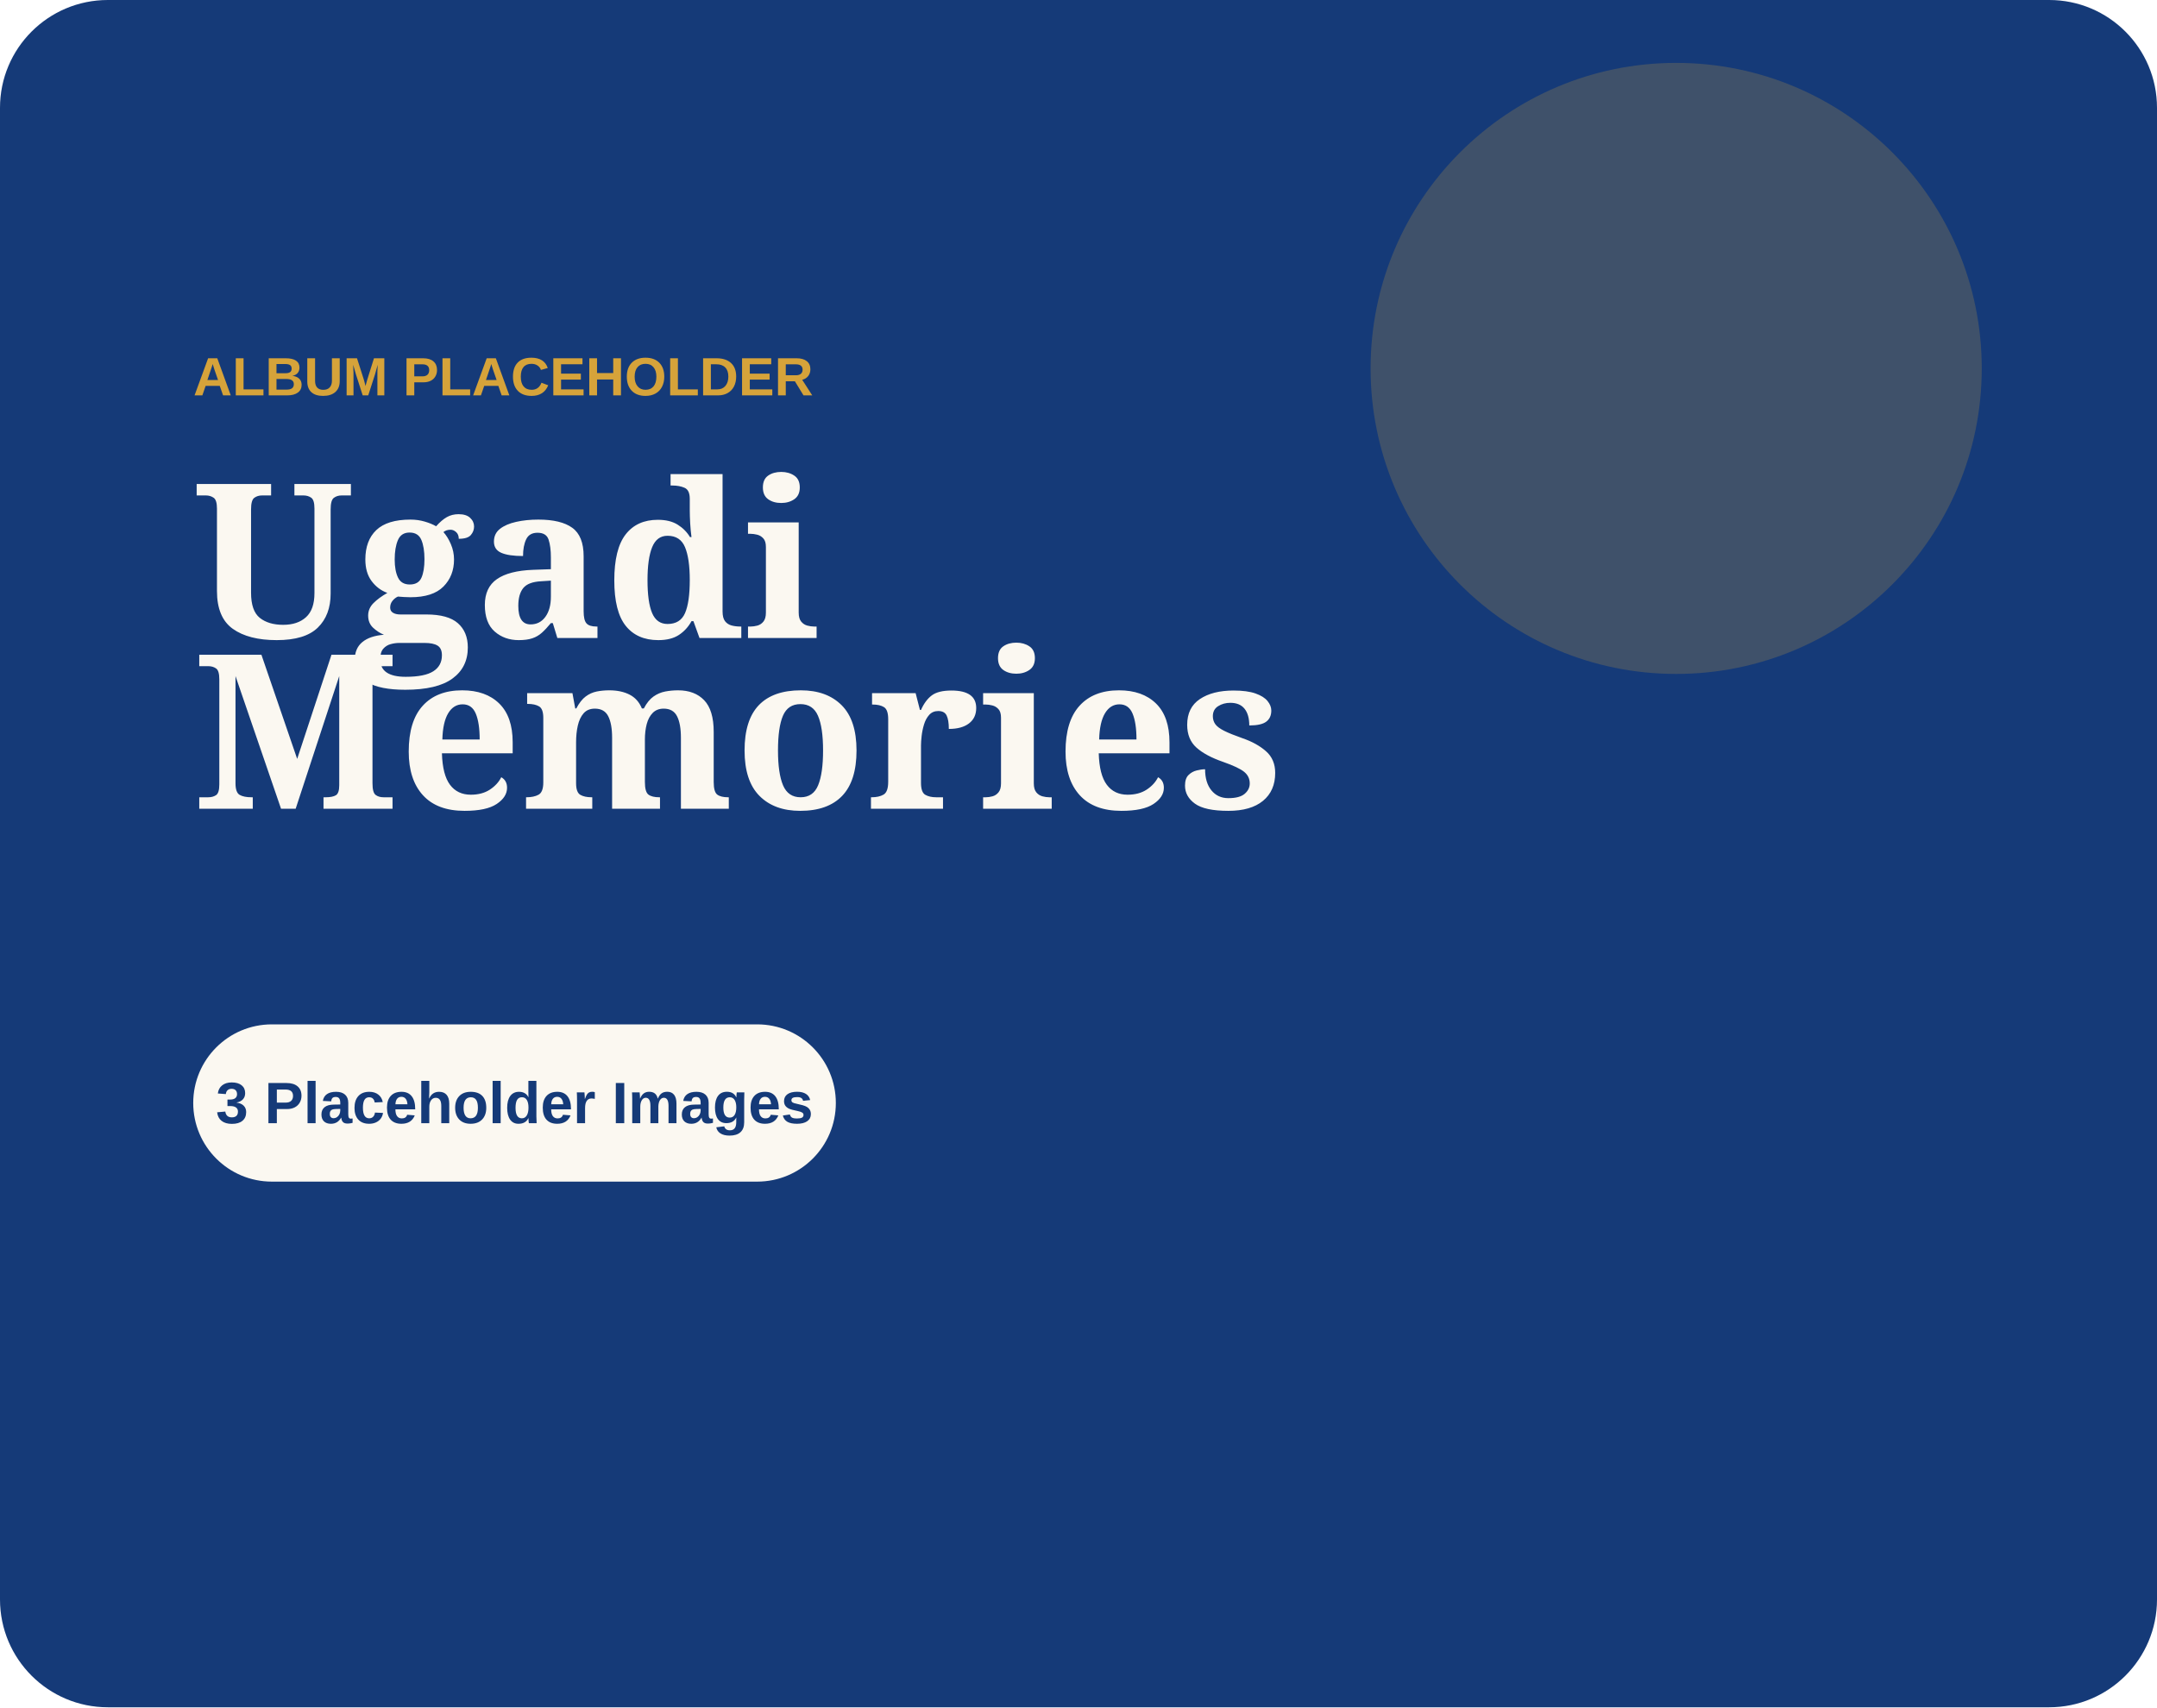
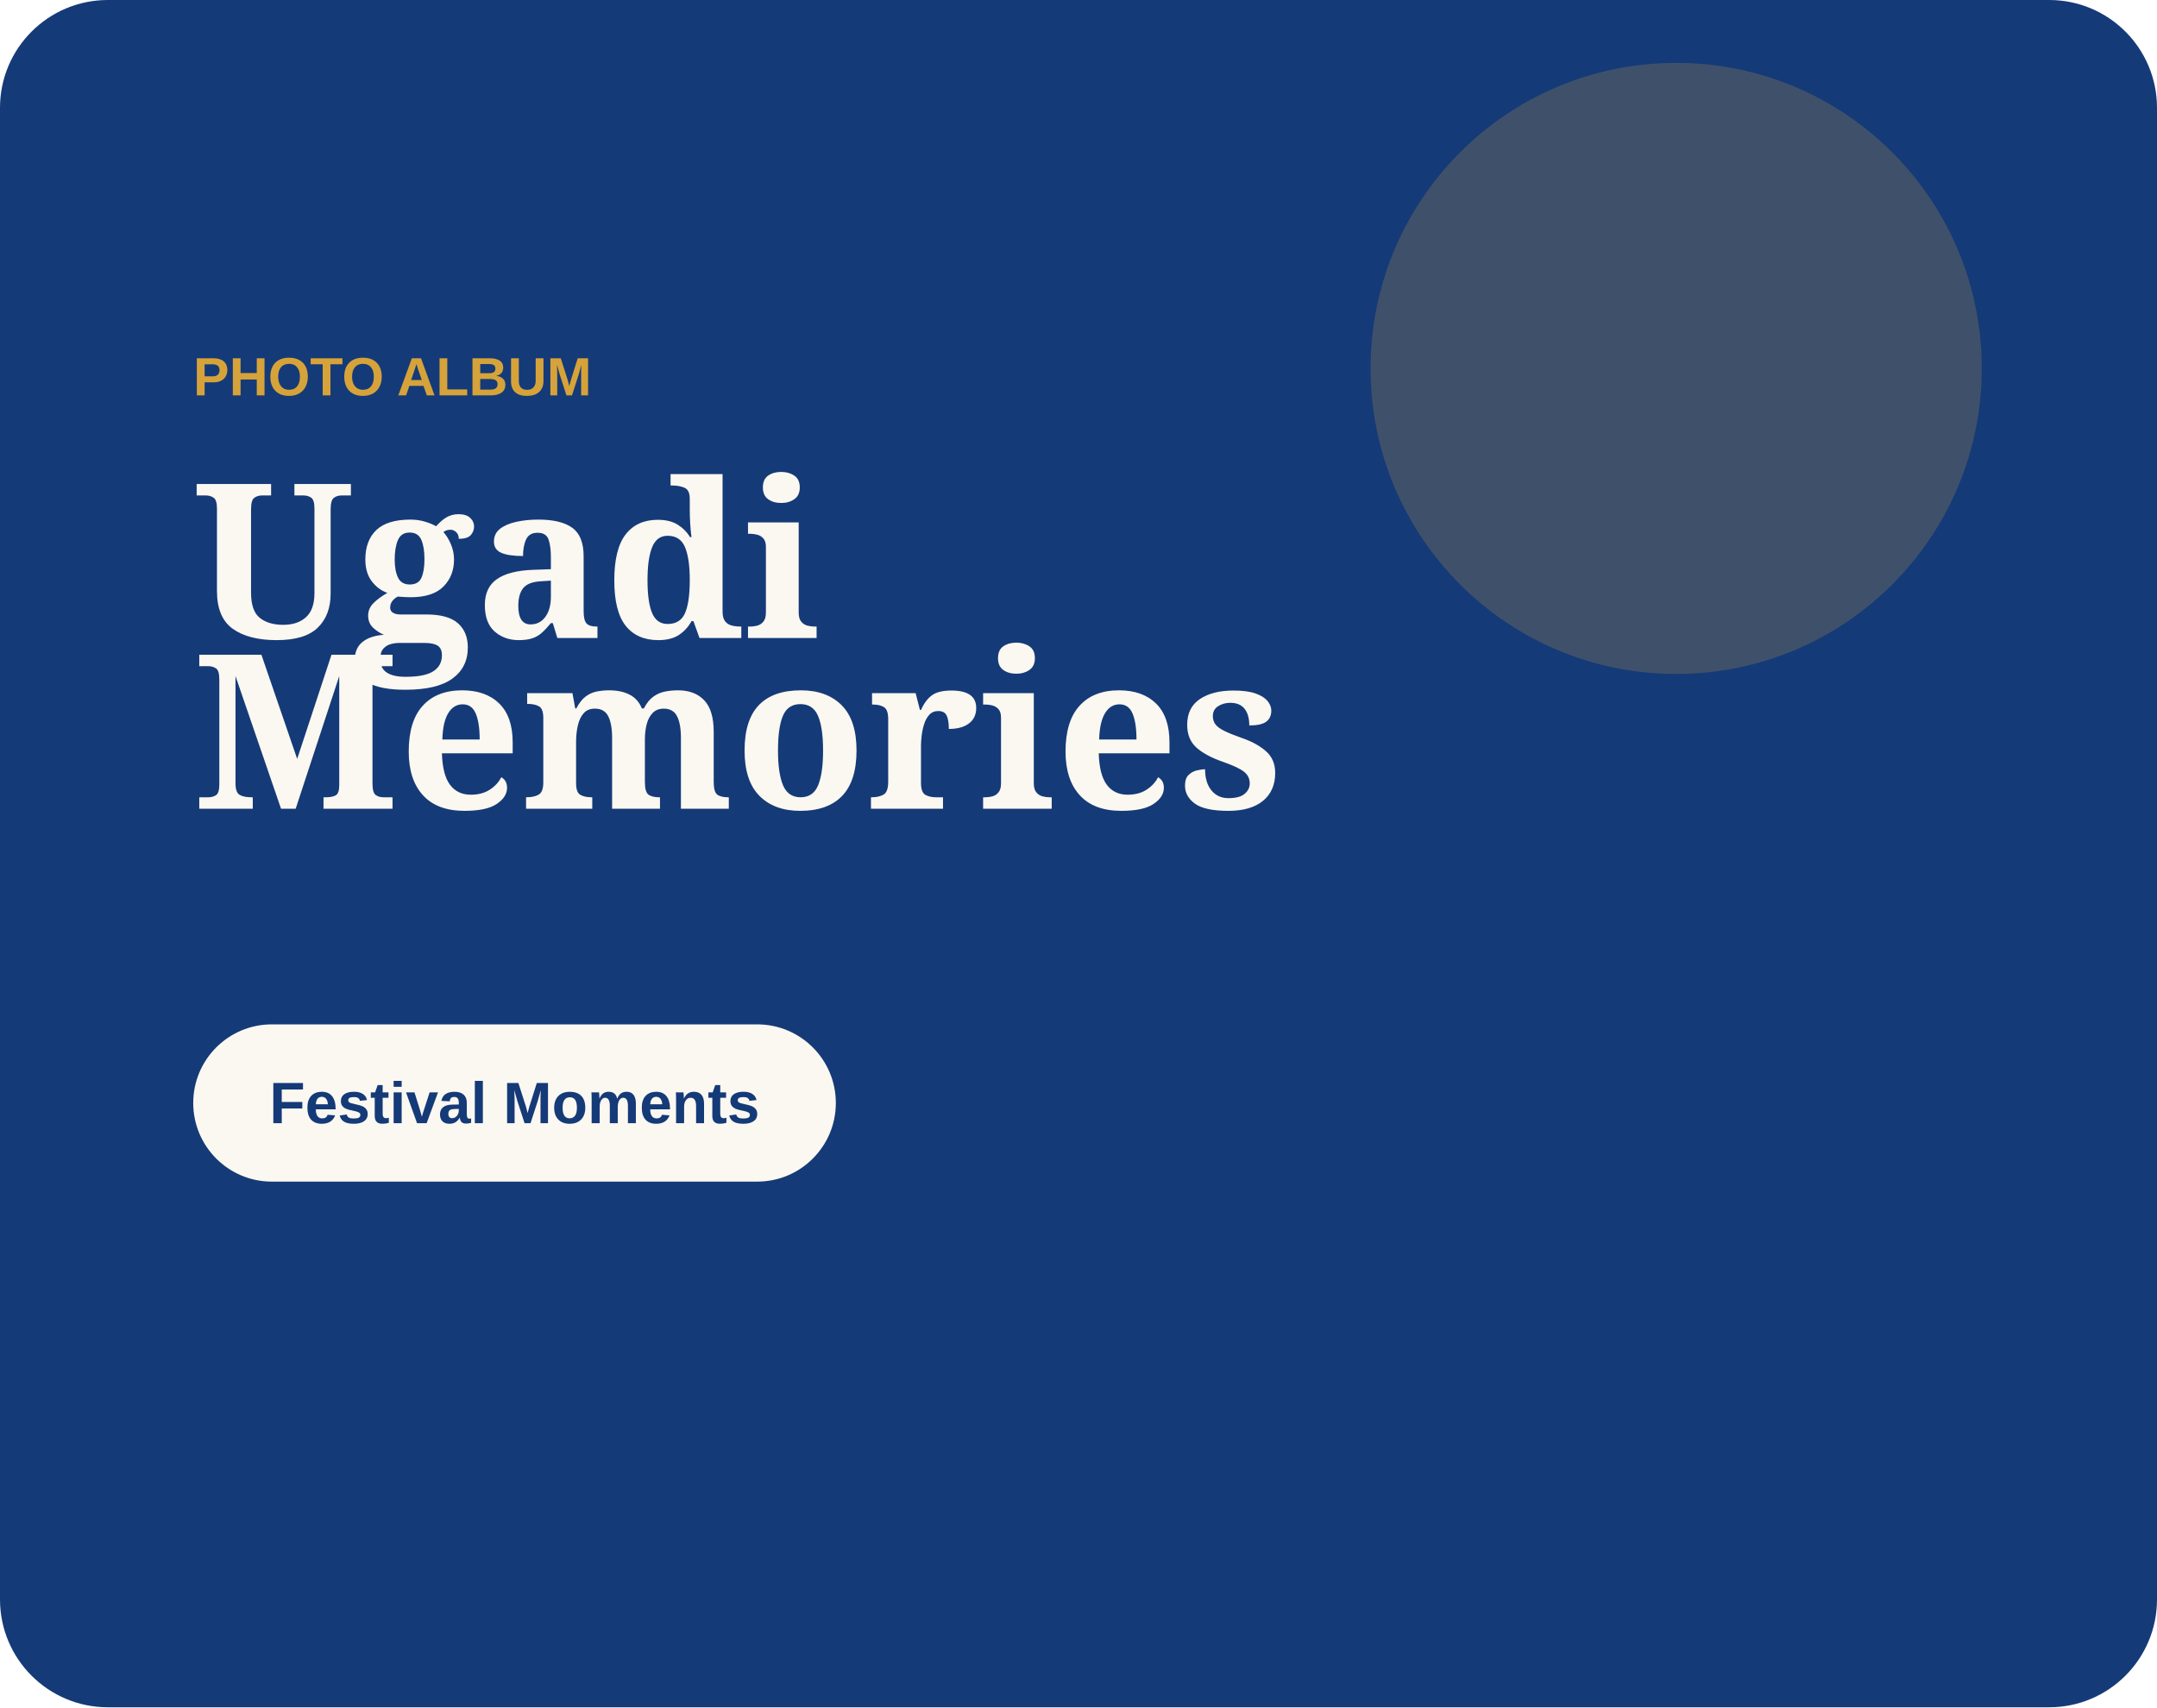
<svg xmlns="http://www.w3.org/2000/svg" width="960" height="760" viewBox="0 0 960 760" fill="none">
  <rect width="960" height="760" rx="48" fill="#153A78" />
  <circle cx="746" cy="164" r="136" fill="#D6A33A" fill-opacity="0.22" />
-   <text x="86" y="176" fill="#D6A33A" font-family="Sora, Arial, sans-serif" font-size="24" font-weight="700">ALBUM PLACEHOLDER</text>
+   <text x="86" y="176" fill="#D6A33A" font-family="Sora, Arial, sans-serif" font-size="24" font-weight="700">PHOTO ALBUM</text>
  <text x="86" y="284" fill="#FBF8F1" font-family="Cormorant Garamond, serif" font-size="96" font-weight="700">Ugadi</text>
  <text x="86" y="360" fill="#FBF8F1" font-family="Cormorant Garamond, serif" font-size="96" font-weight="700">Memories</text>
  <rect x="86" y="456" width="286" height="70" rx="35" fill="#FBF8F1" />
-   <text x="229" y="500" text-anchor="middle" fill="#153A78" font-family="Sora, Arial, sans-serif" font-size="26" font-weight="700">3 Placeholder Images</text>
+   <text x="229" y="500" text-anchor="middle" fill="#153A78" font-family="Sora, Arial, sans-serif" font-size="26" font-weight="700">Festival Moments</text>
</svg>
